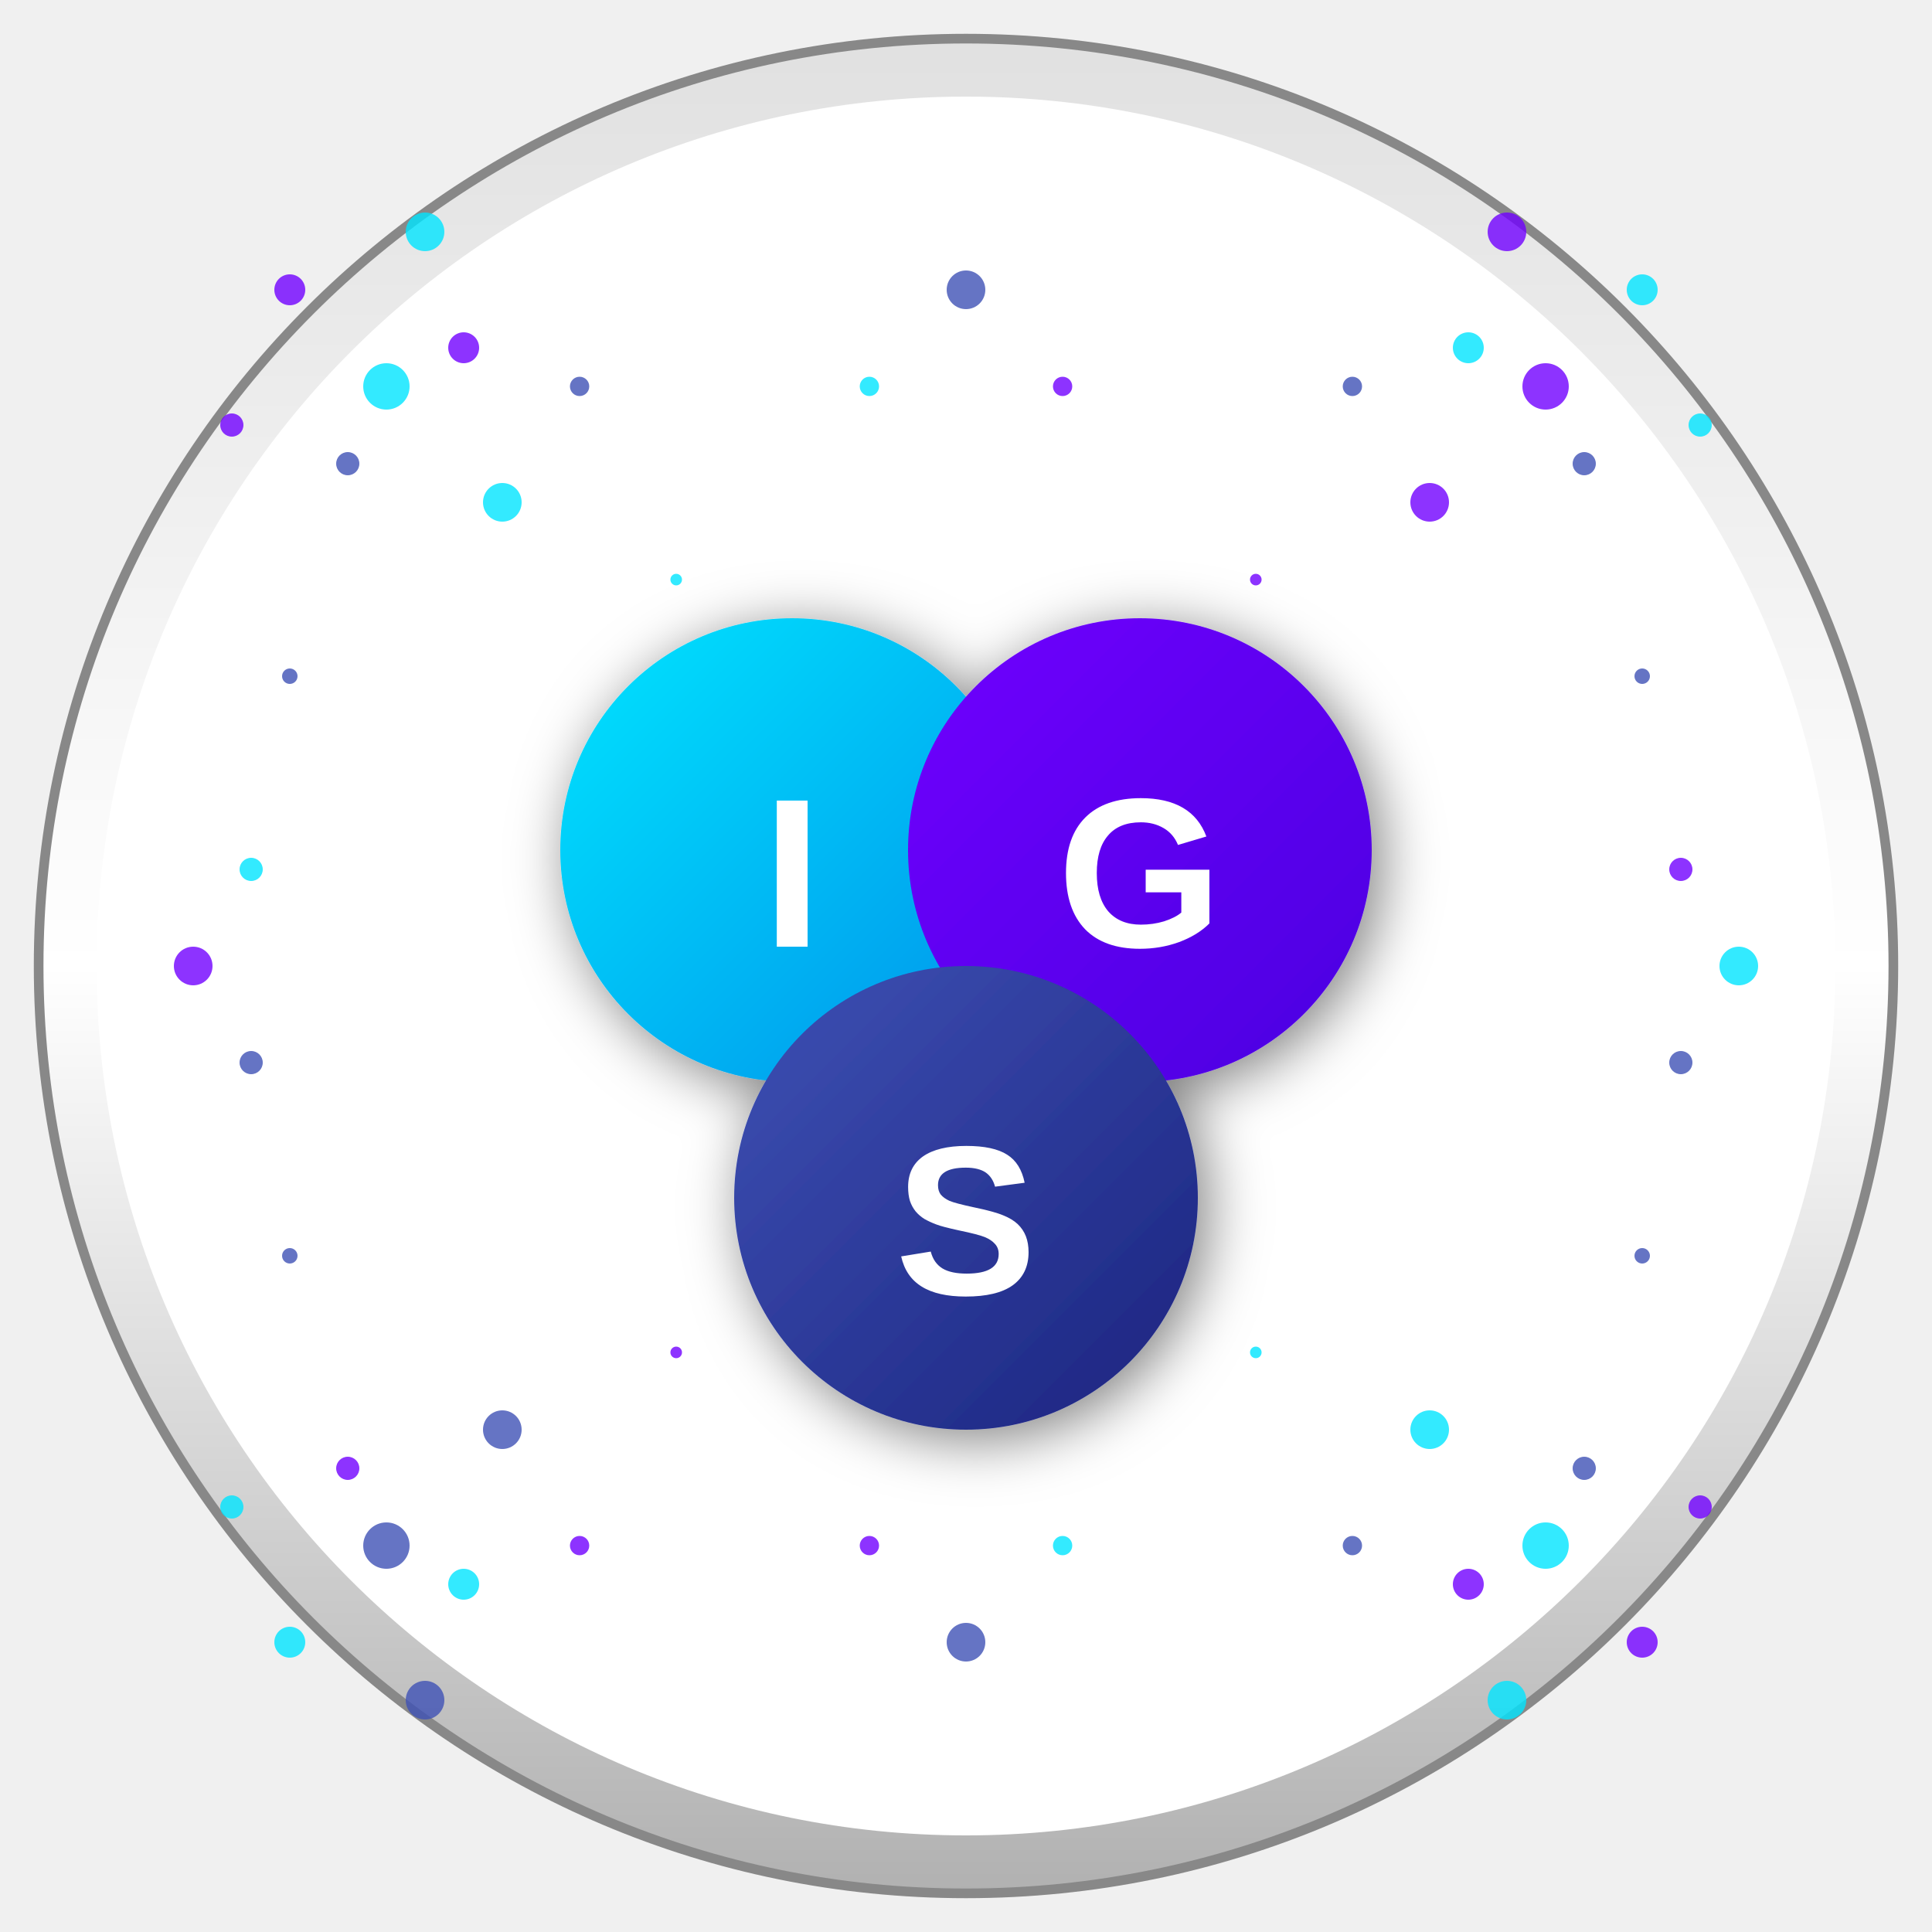
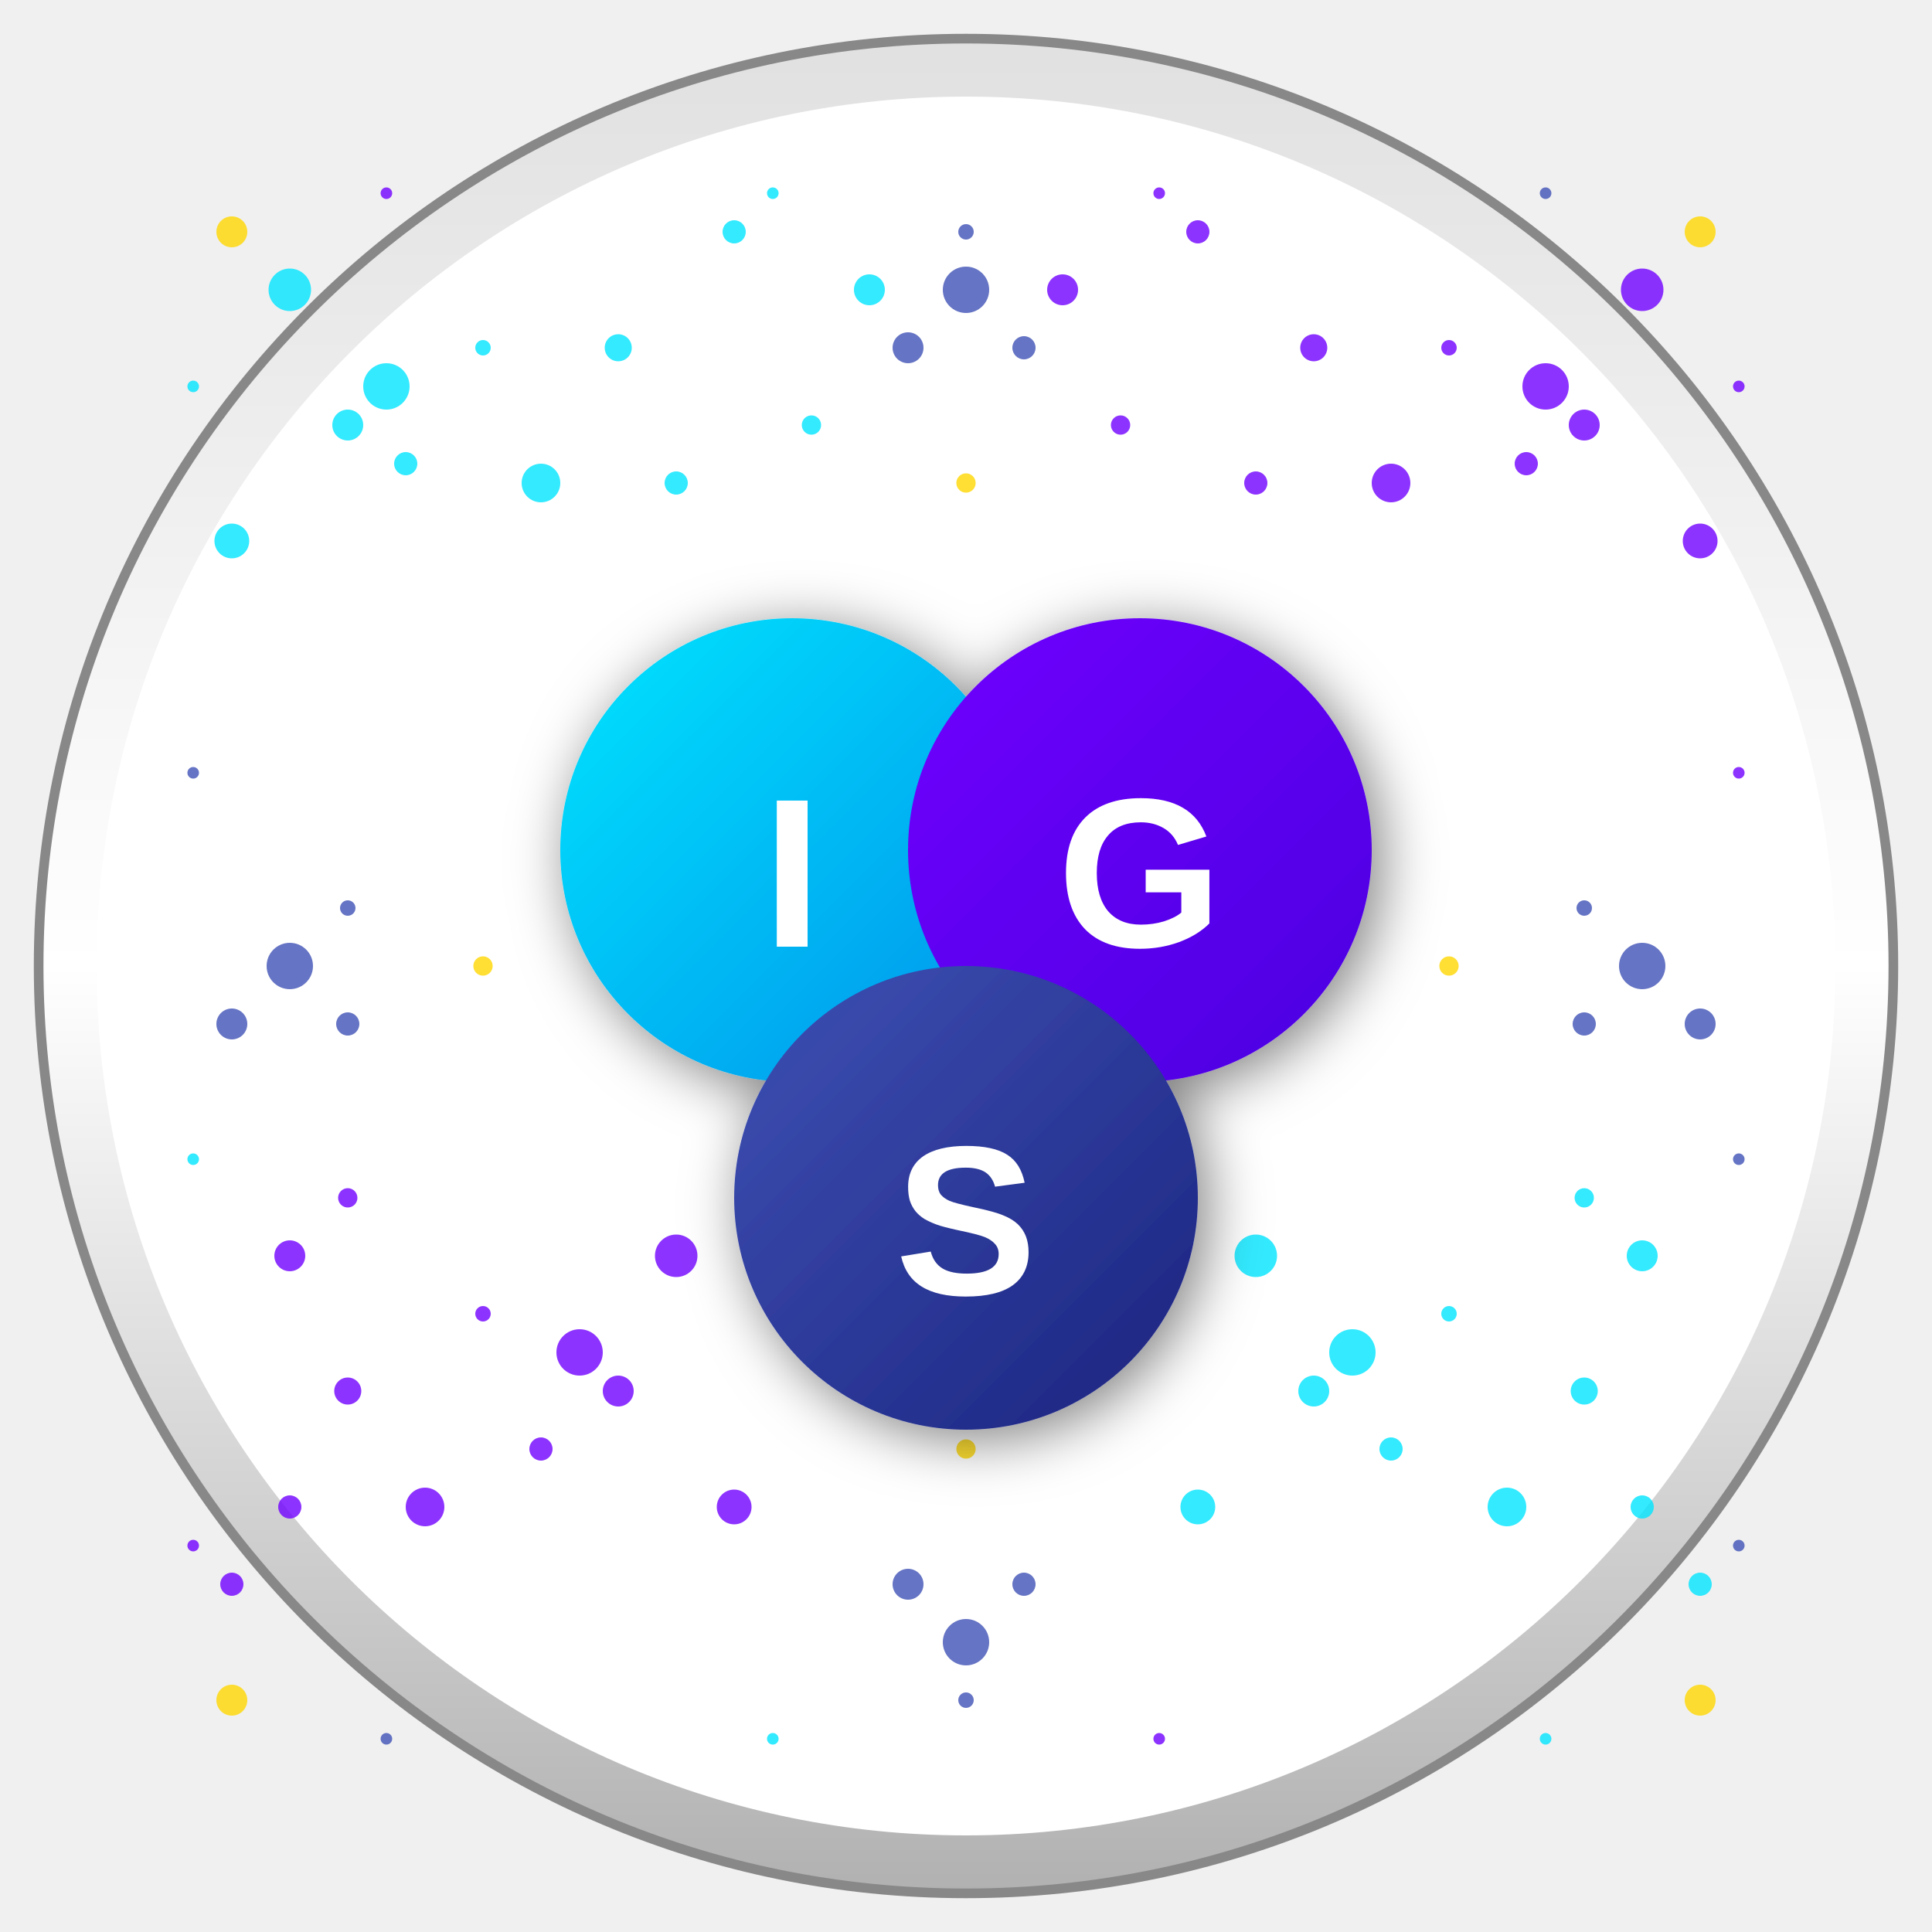
<svg xmlns="http://www.w3.org/2000/svg" viewBox="0 0 100 100">
  <defs>
    <linearGradient id="silver-grad" x1="0%" y1="0%" x2="0%" y2="100%">
      <stop offset="0%" style="stop-color:#e0e0e0;stop-opacity:1" />
      <stop offset="50%" style="stop-color:#ffffff;stop-opacity:1" />
      <stop offset="100%" style="stop-color:#b0b0b0;stop-opacity:1" />
    </linearGradient>
    <linearGradient id="blue-grad" x1="0%" y1="0%" x2="100%" y2="100%">
      <stop offset="0%" style="stop-color:#00e5ff;stop-opacity:1" />
      <stop offset="100%" style="stop-color:#0091ea;stop-opacity:1" />
    </linearGradient>
    <linearGradient id="purple-grad" x1="0%" y1="0%" x2="100%" y2="100%">
      <stop offset="0%" style="stop-color:#7000ff;stop-opacity:1" />
      <stop offset="100%" style="stop-color:#4a00e0;stop-opacity:1" />
    </linearGradient>
    <linearGradient id="indigo-grad" x1="0%" y1="0%" x2="100%" y2="100%">
      <stop offset="0%" style="stop-color:#3f51b5;stop-opacity:1" />
      <stop offset="100%" style="stop-color:#1a237e;stop-opacity:1" />
    </linearGradient>
    <filter id="shadow" x="-20%" y="-20%" width="140%" height="140%">
      <feGaussianBlur in="SourceAlpha" stdDeviation="1.5" />
      <feOffset dx="0.5" dy="0.5" result="offsetblur" />
      <feComponentTransfer>
        <feFuncA type="linear" slope="0.5" />
      </feComponentTransfer>
      <feMerge>
        <feMergeNode />
        <feMergeNode in="SourceGraphic" />
      </feMerge>
    </filter>
  </defs>
  <circle cx="50" cy="50" r="48" fill="url(#silver-grad)" stroke="#888" stroke-width="0.5" />
  <circle cx="50" cy="50" r="45" fill="#ffffff" />
  <g opacity="0.8">
    <circle cx="20" cy="20" r="1.2" fill="#00e5ff" />
-     <circle cx="24" cy="18" r="0.8" fill="#7000ff" />
-     <circle cx="18" cy="24" r="0.6" fill="#3f51b5" />
-     <circle cx="26" cy="26" r="1" fill="#00e5ff" />
-     <circle cx="15" cy="15" r="0.8" fill="#7000ff" />
-     <circle cx="30" cy="20" r="0.5" fill="#3f51b5" />
-     <circle cx="22" cy="12" r="1" fill="#00e5ff" />
-     <circle cx="12" cy="22" r="0.6" fill="#7000ff" />
+     <circle cx="21" cy="24" r="0.6" fill="#00e5ff" />
+     <circle cx="18" cy="22" r="0.8" fill="#00e5ff" />
+     <circle cx="25" cy="18" r="0.4" fill="#00e5ff" />
+     <circle cx="28" cy="25" r="1" fill="#00e5ff" />
+     <circle cx="32" cy="18" r="0.7" fill="#00e5ff" />
+     <circle cx="35" cy="25" r="0.6" fill="#00e5ff" />
+     <circle cx="12" cy="28" r="0.9" fill="#00e5ff" />
+     <circle cx="15" cy="15" r="1.1" fill="#00e5ff" />
+     <circle cx="45" cy="15" r="0.8" fill="#00e5ff" />
+     <circle cx="42" cy="22" r="0.5" fill="#00e5ff" />
+     <circle cx="38" cy="12" r="0.6" fill="#00e5ff" />
+     <circle cx="70" cy="70" r="1.2" fill="#00e5ff" />
+     <circle cx="72" cy="75" r="0.6" fill="#00e5ff" />
+     <circle cx="68" cy="72" r="0.8" fill="#00e5ff" />
+     <circle cx="75" cy="68" r="0.4" fill="#00e5ff" />
+     <circle cx="78" cy="78" r="1" fill="#00e5ff" />
+     <circle cx="82" cy="72" r="0.7" fill="#00e5ff" />
+     <circle cx="85" cy="78" r="0.6" fill="#00e5ff" />
+     <circle cx="62" cy="78" r="0.9" fill="#00e5ff" />
+     <circle cx="65" cy="65" r="1.1" fill="#00e5ff" />
+     <circle cx="85" cy="65" r="0.8" fill="#00e5ff" />
+     <circle cx="82" cy="62" r="0.5" fill="#00e5ff" />
+     <circle cx="88" cy="82" r="0.6" fill="#00e5ff" />
    <circle cx="80" cy="20" r="1.2" fill="#7000ff" />
-     <circle cx="76" cy="18" r="0.8" fill="#00e5ff" />
-     <circle cx="82" cy="24" r="0.6" fill="#3f51b5" />
-     <circle cx="74" cy="26" r="1" fill="#7000ff" />
-     <circle cx="85" cy="15" r="0.8" fill="#00e5ff" />
-     <circle cx="70" cy="20" r="0.5" fill="#3f51b5" />
-     <circle cx="78" cy="12" r="1" fill="#7000ff" />
-     <circle cx="88" cy="22" r="0.6" fill="#00e5ff" />
-     <circle cx="20" cy="80" r="1.2" fill="#3f51b5" />
-     <circle cx="24" cy="82" r="0.8" fill="#00e5ff" />
-     <circle cx="18" cy="76" r="0.6" fill="#7000ff" />
-     <circle cx="26" cy="74" r="1" fill="#3f51b5" />
-     <circle cx="15" cy="85" r="0.8" fill="#00e5ff" />
-     <circle cx="30" cy="80" r="0.5" fill="#7000ff" />
-     <circle cx="22" cy="88" r="1" fill="#3f51b5" />
-     <circle cx="12" cy="78" r="0.6" fill="#00e5ff" />
-     <circle cx="80" cy="80" r="1.2" fill="#00e5ff" />
-     <circle cx="76" cy="82" r="0.8" fill="#7000ff" />
-     <circle cx="82" cy="76" r="0.6" fill="#3f51b5" />
-     <circle cx="74" cy="74" r="1" fill="#00e5ff" />
-     <circle cx="85" cy="85" r="0.8" fill="#7000ff" />
-     <circle cx="70" cy="80" r="0.5" fill="#3f51b5" />
-     <circle cx="78" cy="88" r="1" fill="#00e5ff" />
-     <circle cx="88" cy="78" r="0.6" fill="#7000ff" />
-     <circle cx="10" cy="50" r="1" fill="#7000ff" />
-     <circle cx="13" cy="45" r="0.6" fill="#00e5ff" />
-     <circle cx="13" cy="55" r="0.6" fill="#3f51b5" />
-     <circle cx="90" cy="50" r="1" fill="#00e5ff" />
-     <circle cx="87" cy="45" r="0.6" fill="#7000ff" />
-     <circle cx="87" cy="55" r="0.6" fill="#3f51b5" />
-     <circle cx="50" cy="15" r="1" fill="#3f51b5" />
-     <circle cx="50" cy="85" r="1" fill="#3f51b5" />
-     <circle cx="45" cy="20" r="0.5" fill="#00e5ff" />
-     <circle cx="55" cy="20" r="0.5" fill="#7000ff" />
-     <circle cx="45" cy="80" r="0.5" fill="#7000ff" />
-     <circle cx="55" cy="80" r="0.5" fill="#00e5ff" />
-     <circle cx="35" cy="30" r="0.3" fill="#00e5ff" />
-     <circle cx="65" cy="30" r="0.3" fill="#7000ff" />
-     <circle cx="35" cy="70" r="0.3" fill="#7000ff" />
-     <circle cx="65" cy="70" r="0.3" fill="#00e5ff" />
-     <circle cx="15" cy="35" r="0.4" fill="#3f51b5" />
-     <circle cx="85" cy="35" r="0.4" fill="#3f51b5" />
-     <circle cx="15" cy="65" r="0.4" fill="#3f51b5" />
-     <circle cx="85" cy="65" r="0.4" fill="#3f51b5" />
+     <circle cx="79" cy="24" r="0.6" fill="#7000ff" />
+     <circle cx="82" cy="22" r="0.8" fill="#7000ff" />
+     <circle cx="75" cy="18" r="0.4" fill="#7000ff" />
+     <circle cx="72" cy="25" r="1" fill="#7000ff" />
+     <circle cx="68" cy="18" r="0.7" fill="#7000ff" />
+     <circle cx="65" cy="25" r="0.6" fill="#7000ff" />
+     <circle cx="88" cy="28" r="0.9" fill="#7000ff" />
+     <circle cx="85" cy="15" r="1.1" fill="#7000ff" />
+     <circle cx="55" cy="15" r="0.8" fill="#7000ff" />
+     <circle cx="58" cy="22" r="0.5" fill="#7000ff" />
+     <circle cx="62" cy="12" r="0.6" fill="#7000ff" />
+     <circle cx="30" cy="70" r="1.2" fill="#7000ff" />
+     <circle cx="28" cy="75" r="0.6" fill="#7000ff" />
+     <circle cx="32" cy="72" r="0.8" fill="#7000ff" />
+     <circle cx="25" cy="68" r="0.4" fill="#7000ff" />
+     <circle cx="22" cy="78" r="1" fill="#7000ff" />
+     <circle cx="18" cy="72" r="0.7" fill="#7000ff" />
+     <circle cx="15" cy="78" r="0.6" fill="#7000ff" />
+     <circle cx="38" cy="78" r="0.9" fill="#7000ff" />
+     <circle cx="35" cy="65" r="1.1" fill="#7000ff" />
+     <circle cx="15" cy="65" r="0.8" fill="#7000ff" />
+     <circle cx="18" cy="62" r="0.5" fill="#7000ff" />
+     <circle cx="12" cy="82" r="0.6" fill="#7000ff" />
+     <circle cx="15" cy="50" r="1.2" fill="#3f51b5" />
+     <circle cx="18" cy="53" r="0.6" fill="#3f51b5" />
+     <circle cx="12" cy="53" r="0.8" fill="#3f51b5" />
+     <circle cx="18" cy="47" r="0.4" fill="#3f51b5" />
+     <circle cx="85" cy="50" r="1.2" fill="#3f51b5" />
+     <circle cx="82" cy="53" r="0.6" fill="#3f51b5" />
+     <circle cx="88" cy="53" r="0.8" fill="#3f51b5" />
+     <circle cx="82" cy="47" r="0.4" fill="#3f51b5" />
+     <circle cx="50" cy="15" r="1.2" fill="#3f51b5" />
+     <circle cx="53" cy="18" r="0.6" fill="#3f51b5" />
+     <circle cx="47" cy="18" r="0.8" fill="#3f51b5" />
+     <circle cx="50" cy="12" r="0.4" fill="#3f51b5" />
+     <circle cx="50" cy="85" r="1.2" fill="#3f51b5" />
+     <circle cx="53" cy="82" r="0.6" fill="#3f51b5" />
+     <circle cx="47" cy="82" r="0.8" fill="#3f51b5" />
+     <circle cx="50" cy="88" r="0.4" fill="#3f51b5" />
+     <circle cx="12" cy="12" r="0.8" fill="#ffd700" />
+     <circle cx="88" cy="12" r="0.8" fill="#ffd700" />
+     <circle cx="12" cy="88" r="0.8" fill="#ffd700" />
+     <circle cx="88" cy="88" r="0.8" fill="#ffd700" />
+     <circle cx="25" cy="50" r="0.5" fill="#ffd700" />
+     <circle cx="75" cy="50" r="0.5" fill="#ffd700" />
+     <circle cx="50" cy="25" r="0.5" fill="#ffd700" />
+     <circle cx="50" cy="75" r="0.5" fill="#ffd700" />
+     <circle cx="35" cy="40" r="0.3" fill="#00e5ff" />
+     <circle cx="38" cy="42" r="0.3" fill="#7000ff" />
+     <circle cx="32" cy="45" r="0.3" fill="#3f51b5" />
+     <circle cx="65" cy="40" r="0.3" fill="#7000ff" />
+     <circle cx="62" cy="42" r="0.3" fill="#00e5ff" />
+     <circle cx="68" cy="45" r="0.3" fill="#3f51b5" />
+     <circle cx="50" cy="68" r="0.4" fill="#3f51b5" />
+     <circle cx="48" cy="70" r="0.3" fill="#00e5ff" />
+     <circle cx="52" cy="70" r="0.3" fill="#7000ff" />
+     <circle cx="40" cy="10" r="0.3" fill="#00e5ff" />
+     <circle cx="60" cy="10" r="0.3" fill="#7000ff" />
+     <circle cx="10" cy="40" r="0.3" fill="#3f51b5" />
+     <circle cx="10" cy="60" r="0.3" fill="#00e5ff" />
+     <circle cx="90" cy="40" r="0.3" fill="#7000ff" />
+     <circle cx="90" cy="60" r="0.3" fill="#3f51b5" />
+     <circle cx="40" cy="90" r="0.3" fill="#00e5ff" />
+     <circle cx="60" cy="90" r="0.3" fill="#7000ff" />
+     <circle cx="20" cy="10" r="0.3" fill="#7000ff" />
+     <circle cx="80" cy="10" r="0.3" fill="#3f51b5" />
+     <circle cx="10" cy="20" r="0.3" fill="#00e5ff" />
+     <circle cx="90" cy="20" r="0.3" fill="#7000ff" />
+     <circle cx="20" cy="90" r="0.3" fill="#3f51b5" />
+     <circle cx="80" cy="90" r="0.3" fill="#00e5ff" />
+     <circle cx="10" cy="80" r="0.3" fill="#7000ff" />
+     <circle cx="90" cy="80" r="0.3" fill="#3f51b5" />
  </g>
  <g filter="url(#shadow)">
    <circle cx="41" cy="44" r="12" fill="url(#blue-grad)" />
    <text x="41" y="49" font-family="Arial, sans-serif" font-weight="900" font-size="11" fill="white" text-anchor="middle">I</text>
    <circle cx="59" cy="44" r="12" fill="url(#purple-grad)" />
    <text x="59" y="49" font-family="Arial, sans-serif" font-weight="900" font-size="11" fill="white" text-anchor="middle">G</text>
    <circle cx="50" cy="62" r="12" fill="url(#indigo-grad)" />
    <text x="50" y="67" font-family="Arial, sans-serif" font-weight="900" font-size="11" fill="white" text-anchor="middle">S</text>
  </g>
</svg>
